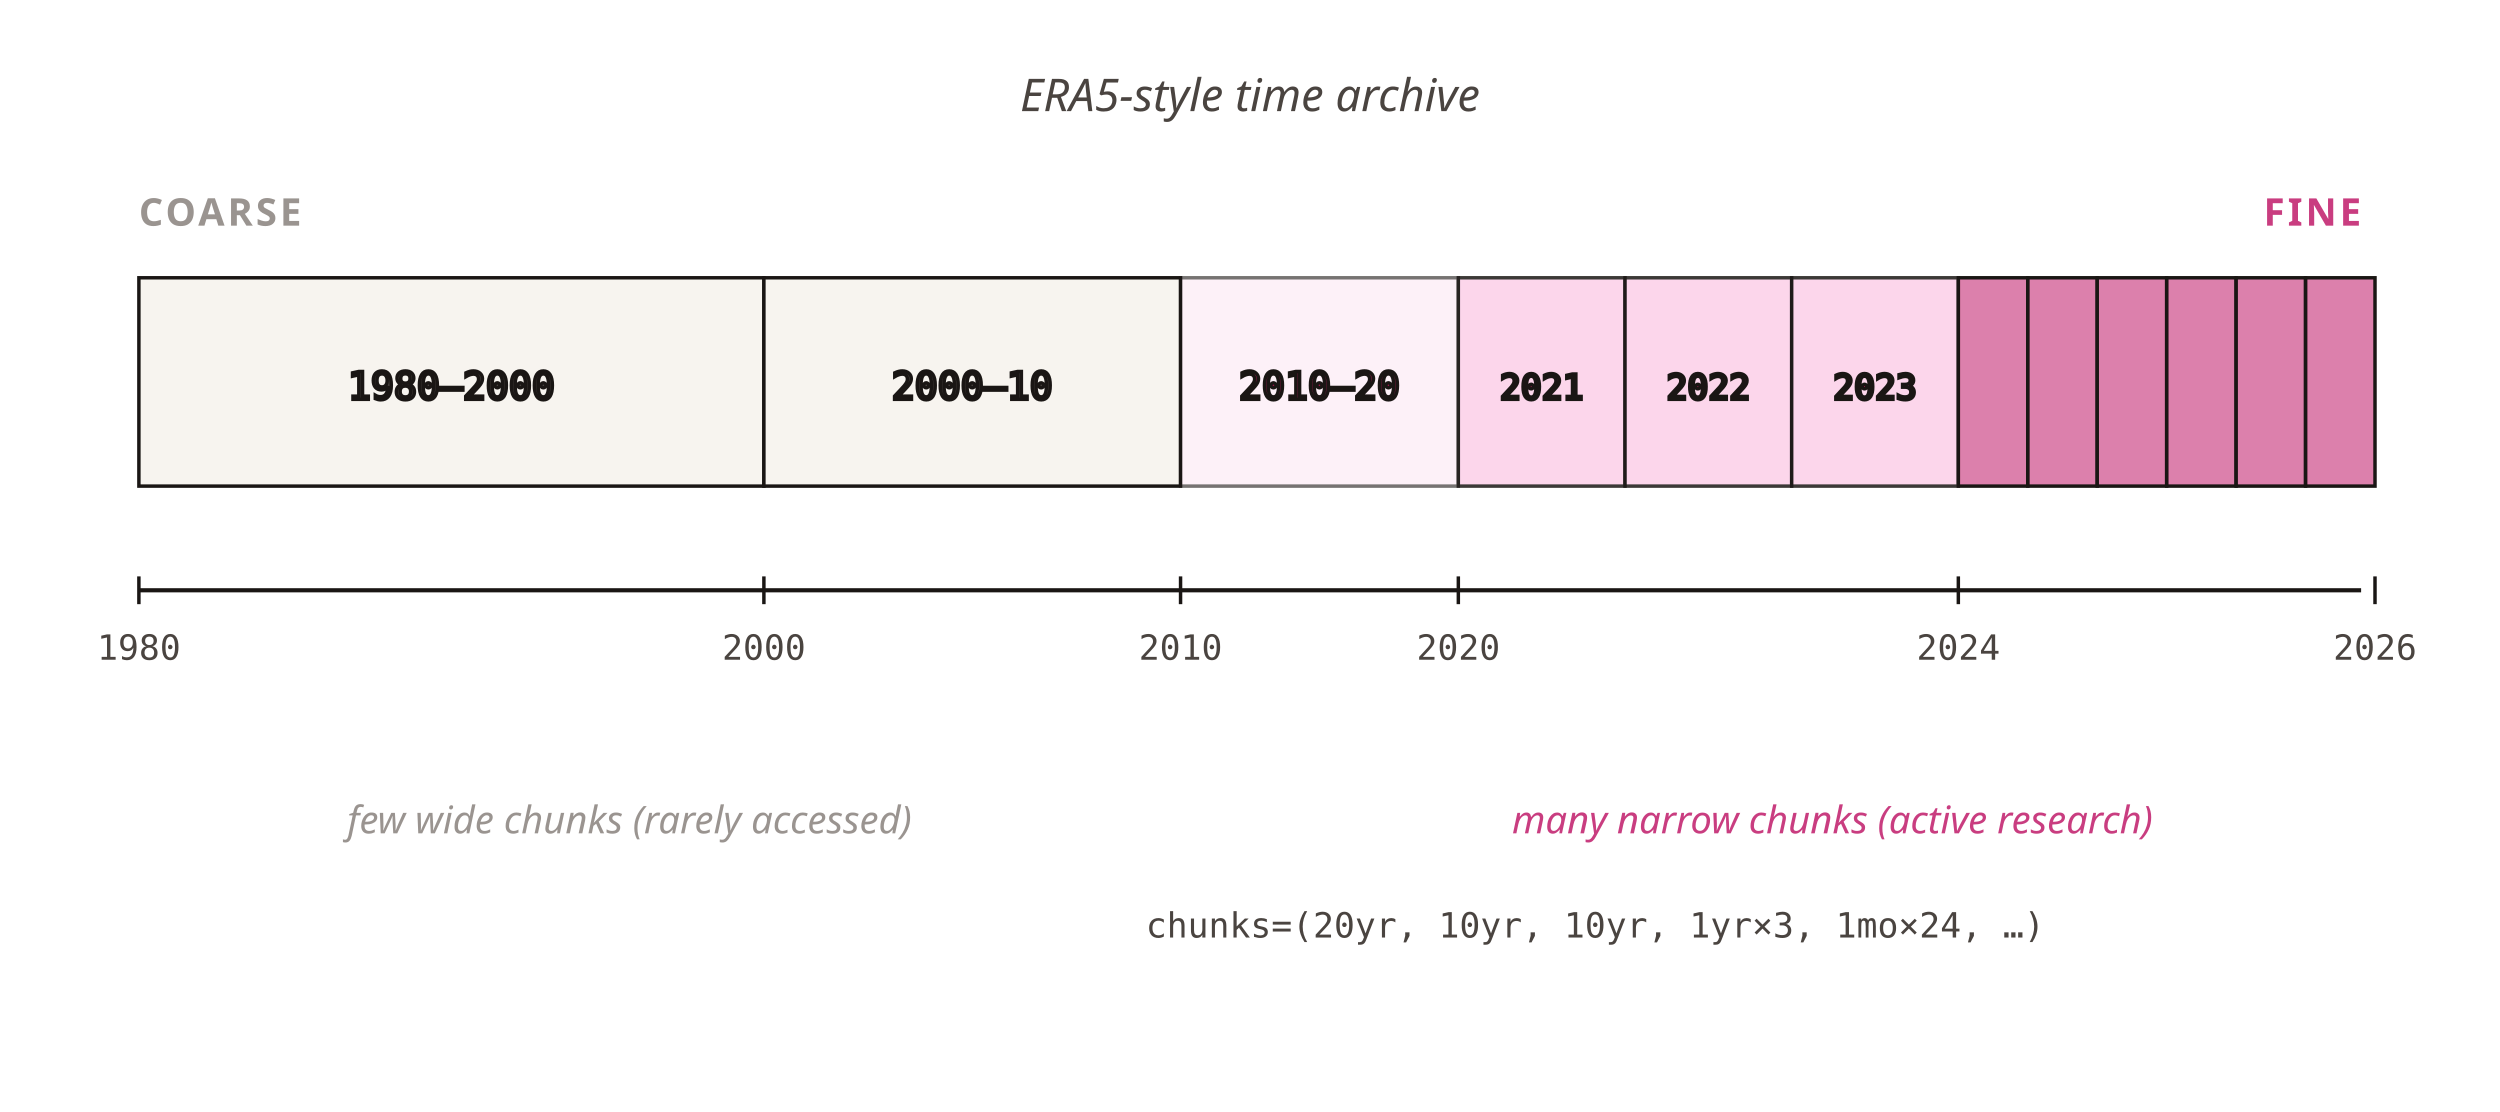
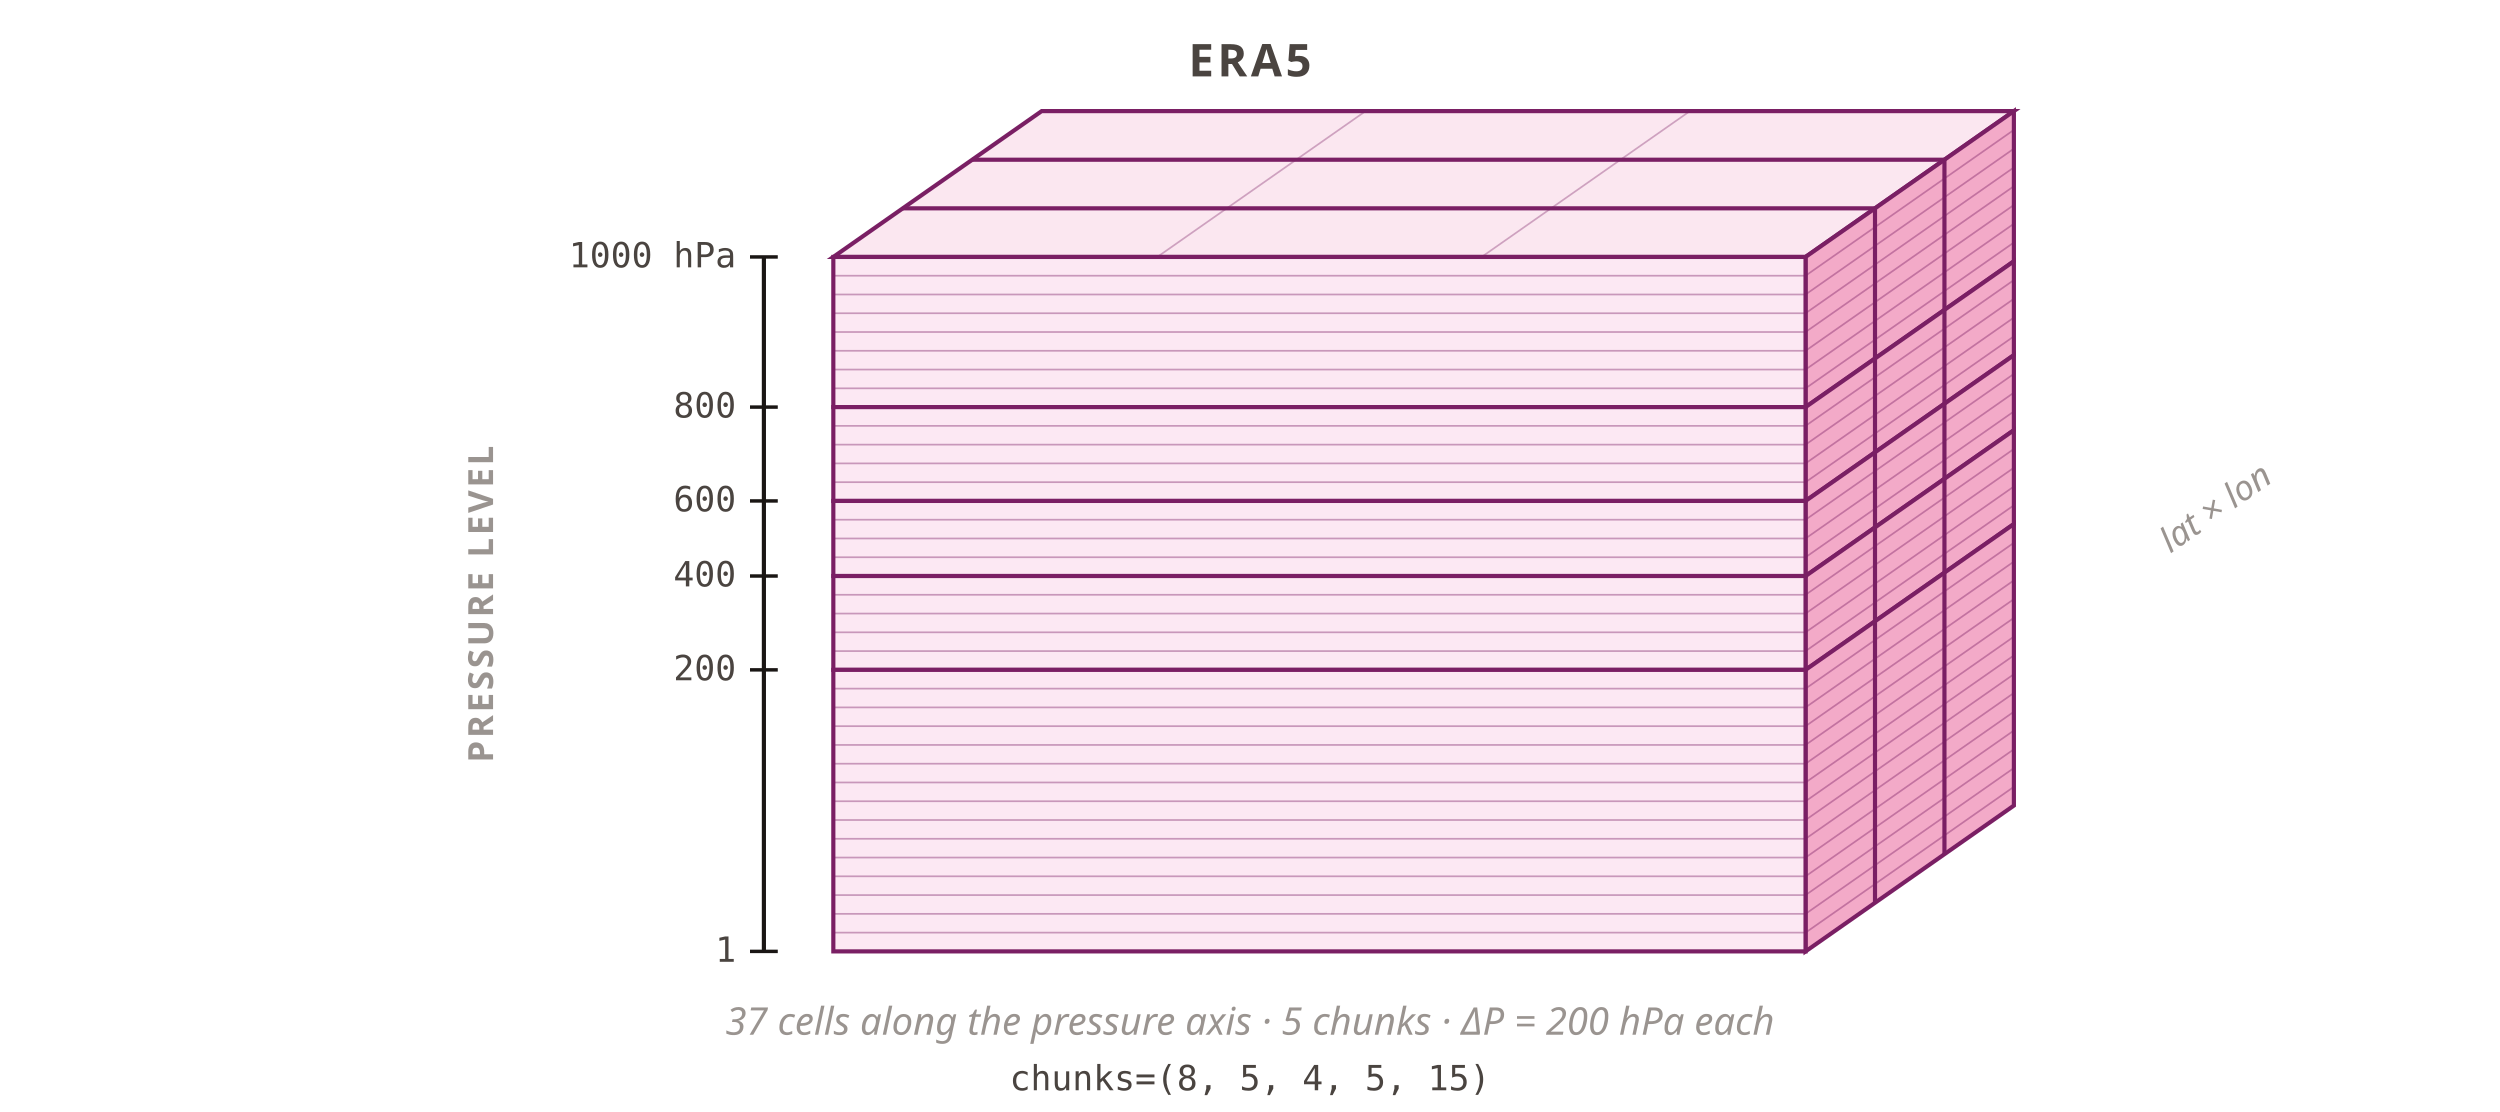
<svg xmlns="http://www.w3.org/2000/svg" viewBox="0 0 720 320" font-family="ui-sans-serif, system-ui, sans-serif">
-   <text x="360" y="32" text-anchor="middle" font-size="13" fill="#4a4440" font-style="italic">ERA5-style time archive</text>
-   <text x="40" y="65" font-size="11" fill="#9a9490" font-weight="700" letter-spacing="0.08em">COARSE</text>
-   <text x="680" y="65" text-anchor="end" font-size="11" fill="#c93d80" font-weight="700" letter-spacing="0.08em">FINE</text>
-   <g transform="translate(40, 80)" stroke="#1a1614" stroke-width="1">
-     <rect x="0" y="0" width="180" height="60" fill="#f7f4ef" />
-     <text x="90" y="35" text-anchor="middle" font-size="11" fill="#4a4440" font-family="ui-monospace, monospace">1980–2000</text>
-     <rect x="180" y="0" width="120" height="60" fill="#f7f4ef" />
-     <text x="240" y="35" text-anchor="middle" font-size="11" fill="#4a4440" font-family="ui-monospace, monospace">2000–10</text>
-     <rect x="300" y="0" width="80" height="60" fill="#fce7f3" opacity="0.6" />
-     <text x="340" y="35" text-anchor="middle" font-size="11" fill="#9d174d" font-family="ui-monospace, monospace">2010–20</text>
-     <rect x="380" y="0" width="48" height="60" fill="#fbcfe8" opacity="0.85" />
-     <text x="404" y="35" text-anchor="middle" font-size="10" fill="#9d174d" font-family="ui-monospace, monospace">2021</text>
-     <rect x="428" y="0" width="48" height="60" fill="#fbcfe8" opacity="0.85" />
-     <text x="452" y="35" text-anchor="middle" font-size="10" fill="#9d174d" font-family="ui-monospace, monospace">2022</text>
-     <rect x="476" y="0" width="48" height="60" fill="#fbcfe8" opacity="0.85" />
-     <text x="500" y="35" text-anchor="middle" font-size="10" fill="#9d174d" font-family="ui-monospace, monospace">2023</text>
-     <rect x="524" y="0" width="20" height="60" fill="#c93d80" fill-opacity="0.65" />
-     <rect x="544" y="0" width="20" height="60" fill="#c93d80" fill-opacity="0.65" />
-     <rect x="564" y="0" width="20" height="60" fill="#c93d80" fill-opacity="0.65" />
-     <rect x="584" y="0" width="20" height="60" fill="#c93d80" fill-opacity="0.65" />
-     <rect x="604" y="0" width="20" height="60" fill="#c93d80" fill-opacity="0.65" />
-     <rect x="624" y="0" width="20" height="60" fill="#c93d80" fill-opacity="0.65" />
+   <text x="360" y="22" text-anchor="middle" font-size="13" fill="#4a4440" font-weight="700" letter-spacing="0.08em">ERA5</text>
+   <g transform="translate(0, 24)">
+     <path d="M240 50 L520 50 L580 8 L300 8 Z" fill="#fbe7f0" stroke="#7a1f64" stroke-width="1.2" />
+     <line x1="333.3" y1="50" x2="393.3" y2="8" stroke="#7a1f64" stroke-width="0.5" opacity="0.35" />
+     <line x1="426.7" y1="50" x2="486.7" y2="8" stroke="#7a1f64" stroke-width="0.5" opacity="0.35" />
+     <line x1="260" y1="36" x2="540" y2="36" stroke="#7a1f64" stroke-width="1.2" />
+     <line x1="280" y1="22" x2="560" y2="22" stroke="#7a1f64" stroke-width="1.2" />
+     <path d="M520 50      L580 8      L580 51.243  L520 93.243  Z" fill="#f3aac8" stroke="#7a1f64" stroke-width="1.2" />
+     <path d="M520 93.243  L580 51.243 L580 78.270  L520 120.270 Z" fill="#f3aac8" stroke="#7a1f64" stroke-width="1.2" />
+     <path d="M520 120.270 L580 78.270 L580 99.892  L520 141.892 Z" fill="#f3aac8" stroke="#7a1f64" stroke-width="1.2" />
+     <path d="M520 141.892 L580 99.892 L580 126.919 L520 168.919 Z" fill="#f3aac8" stroke="#7a1f64" stroke-width="1.2" />
+     <path d="M520 168.919 L580 126.919 L580 208    L520 250     Z" fill="#f3aac8" stroke="#7a1f64" stroke-width="1.2" />
+     <g stroke="#7a1f64" stroke-width="0.5" opacity="0.4">
+       <line x1="520" y1="55.405" x2="580" y2="13.405" />
+       <line x1="520" y1="60.811" x2="580" y2="18.811" />
+       <line x1="520" y1="66.216" x2="580" y2="24.216" />
+       <line x1="520" y1="71.622" x2="580" y2="29.622" />
+       <line x1="520" y1="77.027" x2="580" y2="35.027" />
+       <line x1="520" y1="82.432" x2="580" y2="40.432" />
+       <line x1="520" y1="87.838" x2="580" y2="45.838" />
+       <line x1="520" y1="98.649" x2="580" y2="56.649" />
+       <line x1="520" y1="104.054" x2="580" y2="62.054" />
+       <line x1="520" y1="109.459" x2="580" y2="67.459" />
+       <line x1="520" y1="114.865" x2="580" y2="72.865" />
+       <line x1="520" y1="125.676" x2="580" y2="83.676" />
+       <line x1="520" y1="131.081" x2="580" y2="89.081" />
+       <line x1="520" y1="136.486" x2="580" y2="94.486" />
+       <line x1="520" y1="147.297" x2="580" y2="105.297" />
+       <line x1="520" y1="152.703" x2="580" y2="110.703" />
+       <line x1="520" y1="158.108" x2="580" y2="116.108" />
+       <line x1="520" y1="163.514" x2="580" y2="121.514" />
+       <line x1="520" y1="174.324" x2="580" y2="132.324" />
+       <line x1="520" y1="179.730" x2="580" y2="137.730" />
+       <line x1="520" y1="185.135" x2="580" y2="143.135" />
+       <line x1="520" y1="190.541" x2="580" y2="148.541" />
+       <line x1="520" y1="195.946" x2="580" y2="153.946" />
+       <line x1="520" y1="201.351" x2="580" y2="159.351" />
+       <line x1="520" y1="206.757" x2="580" y2="164.757" />
+       <line x1="520" y1="212.162" x2="580" y2="170.162" />
+       <line x1="520" y1="217.568" x2="580" y2="175.568" />
+       <line x1="520" y1="222.973" x2="580" y2="180.973" />
+       <line x1="520" y1="228.378" x2="580" y2="186.378" />
+       <line x1="520" y1="233.784" x2="580" y2="191.784" />
+       <line x1="520" y1="239.189" x2="580" y2="197.189" />
+       <line x1="520" y1="244.595" x2="580" y2="202.595" />
+     </g>
+     <line x1="540" y1="36" x2="540" y2="236" stroke="#7a1f64" stroke-width="1.2" />
+     <line x1="560" y1="22" x2="560" y2="222" stroke="#7a1f64" stroke-width="1.2" />
+     <rect x="240" y="50" width="280" height="43.243" fill="#fce7f3" fill-opacity="0.95" stroke="#7a1f64" stroke-width="1.2" />
+     <rect x="240" y="93.243" width="280" height="27.027" fill="#fce7f3" fill-opacity="0.95" stroke="#7a1f64" stroke-width="1.2" />
+     <rect x="240" y="120.270" width="280" height="21.622" fill="#fce7f3" fill-opacity="0.95" stroke="#7a1f64" stroke-width="1.2" />
+     <rect x="240" y="141.892" width="280" height="27.027" fill="#fce7f3" fill-opacity="0.95" stroke="#7a1f64" stroke-width="1.2" />
+     <rect x="240" y="168.919" width="280" height="81.081" fill="#fce7f3" fill-opacity="0.95" stroke="#7a1f64" stroke-width="1.2" />
+     <g stroke="#7a1f64" stroke-width="0.5" opacity="0.4">
+       <line x1="240" y1="55.405" x2="520" y2="55.405" />
+       <line x1="240" y1="60.811" x2="520" y2="60.811" />
+       <line x1="240" y1="66.216" x2="520" y2="66.216" />
+       <line x1="240" y1="71.622" x2="520" y2="71.622" />
+       <line x1="240" y1="77.027" x2="520" y2="77.027" />
+       <line x1="240" y1="82.432" x2="520" y2="82.432" />
+       <line x1="240" y1="87.838" x2="520" y2="87.838" />
+       <line x1="240" y1="98.649" x2="520" y2="98.649" />
+       <line x1="240" y1="104.054" x2="520" y2="104.054" />
+       <line x1="240" y1="109.459" x2="520" y2="109.459" />
+       <line x1="240" y1="114.865" x2="520" y2="114.865" />
+       <line x1="240" y1="125.676" x2="520" y2="125.676" />
+       <line x1="240" y1="131.081" x2="520" y2="131.081" />
+       <line x1="240" y1="136.486" x2="520" y2="136.486" />
+       <line x1="240" y1="147.297" x2="520" y2="147.297" />
+       <line x1="240" y1="152.703" x2="520" y2="152.703" />
+       <line x1="240" y1="158.108" x2="520" y2="158.108" />
+       <line x1="240" y1="163.514" x2="520" y2="163.514" />
+       <line x1="240" y1="174.324" x2="520" y2="174.324" />
+       <line x1="240" y1="179.730" x2="520" y2="179.730" />
+       <line x1="240" y1="185.135" x2="520" y2="185.135" />
+       <line x1="240" y1="190.541" x2="520" y2="190.541" />
+       <line x1="240" y1="195.946" x2="520" y2="195.946" />
+       <line x1="240" y1="201.351" x2="520" y2="201.351" />
+       <line x1="240" y1="206.757" x2="520" y2="206.757" />
+       <line x1="240" y1="212.162" x2="520" y2="212.162" />
+       <line x1="240" y1="217.568" x2="520" y2="217.568" />
+       <line x1="240" y1="222.973" x2="520" y2="222.973" />
+       <line x1="240" y1="228.378" x2="520" y2="228.378" />
+       <line x1="240" y1="233.784" x2="520" y2="233.784" />
+       <line x1="240" y1="239.189" x2="520" y2="239.189" />
+       <line x1="240" y1="244.595" x2="520" y2="244.595" />
+     </g>
+     <line x1="220" y1="50" x2="220" y2="250" stroke="#1a1614" stroke-width="1.2" />
+     <g font-size="10" fill="#4a4440" font-family="ui-monospace, monospace" text-anchor="end">
+       <line x1="216" y1="50" x2="224" y2="50" stroke="#1a1614" />
+       <text x="212" y="53">1000 hPa</text>
+       <line x1="216" y1="93.243" x2="224" y2="93.243" stroke="#1a1614" />
+       <text x="212" y="96.243">800</text>
+       <line x1="216" y1="120.270" x2="224" y2="120.270" stroke="#1a1614" />
+       <text x="212" y="123.270">600</text>
+       <line x1="216" y1="141.892" x2="224" y2="141.892" stroke="#1a1614" />
+       <text x="212" y="144.892">400</text>
+       <line x1="216" y1="168.919" x2="224" y2="168.919" stroke="#1a1614" />
+       <text x="212" y="171.919">200</text>
+       <line x1="216" y1="250" x2="224" y2="250" stroke="#1a1614" />
+       <text x="212" y="253">1</text>
+     </g>
+     <text x="142" y="150" font-size="10" fill="#9a9490" font-weight="700" letter-spacing="0.08em" transform="rotate(-90, 142, 150)" text-anchor="middle">PRESSURE LEVEL</text>
+     <text x="640" y="125" font-size="10" fill="#9a9490" font-style="italic" text-anchor="middle" transform="rotate(-35, 640, 125)">lat × lon</text>
  </g>
-   <line x1="40" y1="170" x2="680" y2="170" stroke="#1a1614" stroke-width="1.2" />
-   <g font-size="10" fill="#4a4440" font-family="ui-monospace, monospace" text-anchor="middle">
-     <line x1="40" y1="166" x2="40" y2="174" stroke="#1a1614" />
-     <text x="40" y="190">1980</text>
-     <line x1="220" y1="166" x2="220" y2="174" stroke="#1a1614" />
-     <text x="220" y="190">2000</text>
-     <line x1="340" y1="166" x2="340" y2="174" stroke="#1a1614" />
-     <text x="340" y="190">2010</text>
-     <line x1="420" y1="166" x2="420" y2="174" stroke="#1a1614" />
-     <text x="420" y="190">2020</text>
-     <line x1="564" y1="166" x2="564" y2="174" stroke="#1a1614" />
-     <text x="564" y="190">2024</text>
-     <line x1="684" y1="166" x2="684" y2="174" stroke="#1a1614" />
-     <text x="684" y="190">2026</text>
-   </g>
-   <text x="100" y="240" font-size="11" fill="#9a9490" font-style="italic">few wide chunks (rarely accessed)</text>
-   <text x="620" y="240" text-anchor="end" font-size="11" fill="#c93d80" font-style="italic">many narrow chunks (active research)</text>
-   <g transform="translate(330, 270)">
-     <text x="0" y="0" font-size="10" fill="#4a4440" font-family="ui-monospace, monospace">chunks=(20yr, 10yr, 10yr, 1yr×3, 1mo×24, …)</text>
-   </g>
+   <text x="360" y="298" text-anchor="middle" font-size="11" fill="#9a9490" font-style="italic">37 cells along the pressure axis · 5 chunks · ΔP = 200 hPa each</text>
+   <text x="360" y="314" text-anchor="middle" font-size="10" fill="#4a4440" font-family="ui-monospace, monospace">chunks=(8, 5, 4, 5, 15)</text>
</svg>
